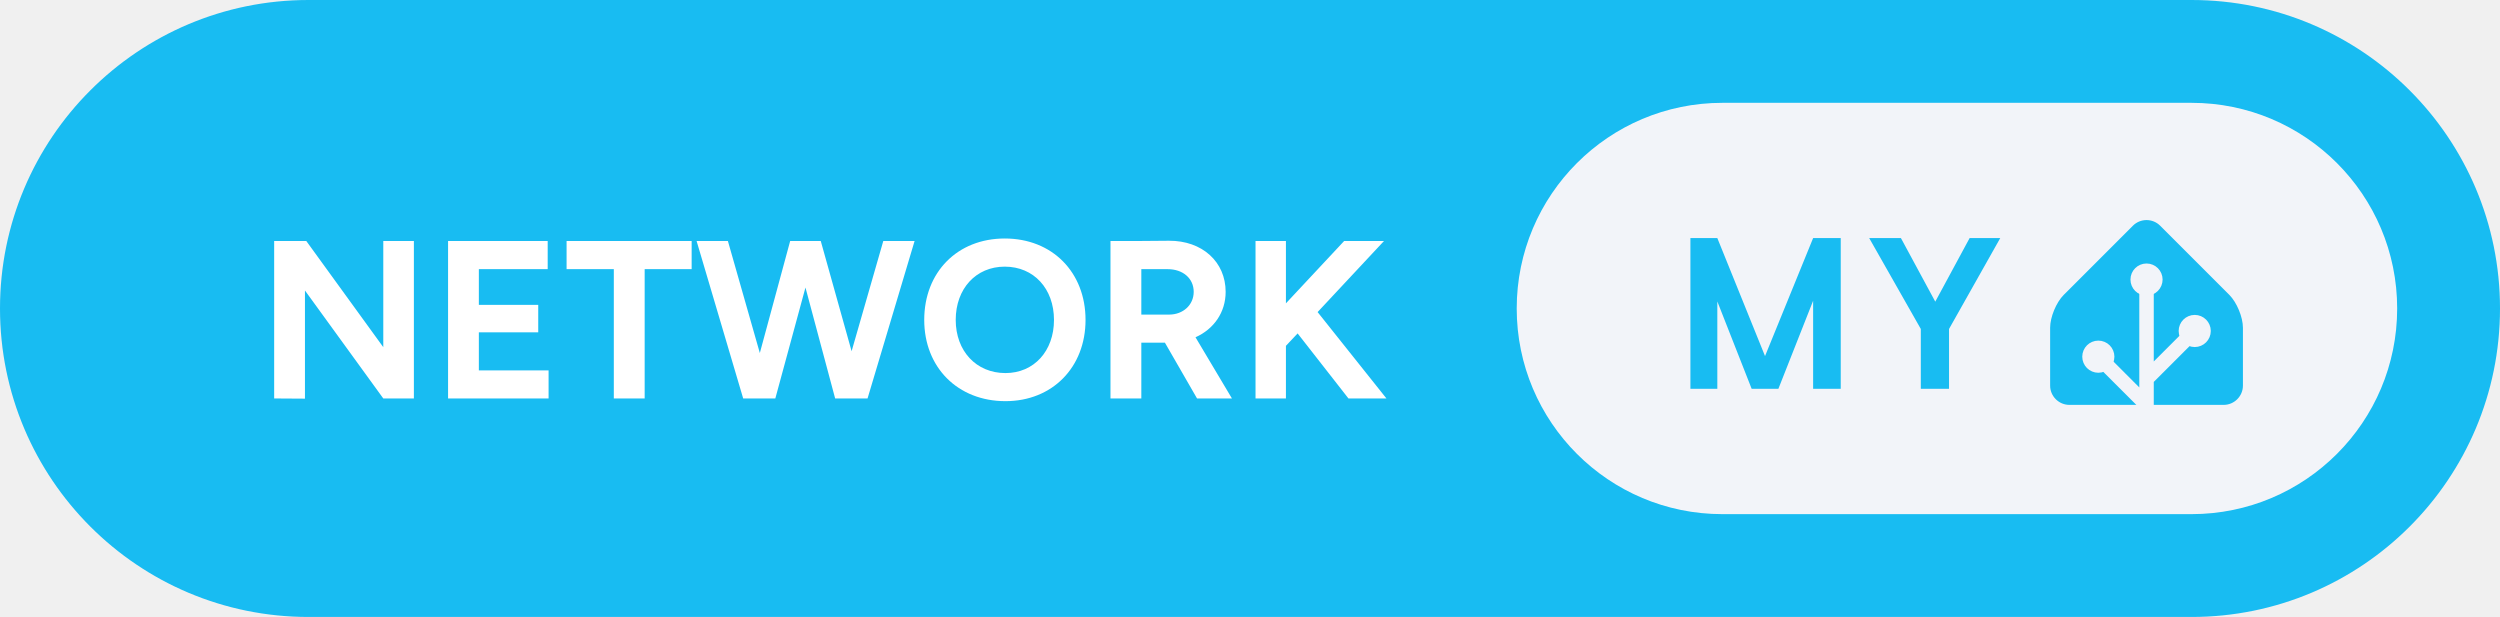
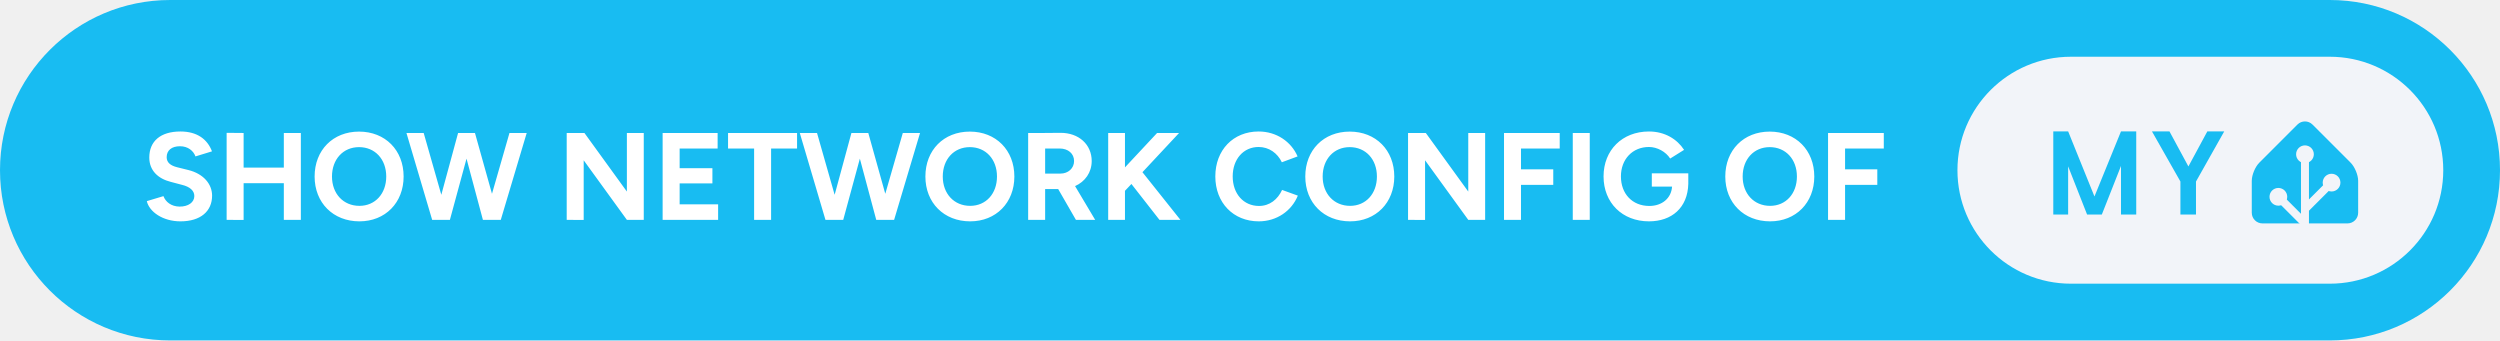
- <svg xmlns="http://www.w3.org/2000/svg" width="194.5" height="48" aria-label="Network My Home Assistant" style="border-radius:24px" viewBox="0 0 389 96">
-   <rect width="389" height="96" fill="#18BCF2" rx="48" />
-   <path fill="#fff" d="m42.66 62 4.79.03V45.2L59.64 62h4.76V37.5h-4.76v16.52L47.66 37.5h-5Zm27.06 0h15.64v-4.37H74.51v-5.92h9.24v-4.27h-9.24v-5.56h10.71V37.5h-15.5Zm25.79 0h4.8V41.88h7.31V37.5H88.16v4.38h7.35Zm20.13 0h5l4.69-17.26L129.95 62h5.04l7.32-24.5h-4.87l-4.93 17.15-4.8-17.15h-4.76l-4.72 17.43-4.97-17.43h-4.87Zm40.81.42c7.28 0 12.46-5.25 12.46-12.64 0-7.42-5.18-12.67-12.57-12.67-7.35 0-12.53 5.22-12.53 12.67 0 7.39 5.22 12.64 12.64 12.64Zm0-4.37c-4.55 0-7.74-3.43-7.74-8.27 0-4.86 3.15-8.29 7.63-8.29 4.52 0 7.66 3.43 7.66 8.29 0 4.84-3.11 8.27-7.55 8.27ZM172.79 62h4.8v-8.68h3.67l5 8.68h5.43l-5.67-9.52c2.83-1.26 4.69-3.85 4.69-7.07 0-4.66-3.64-7.98-8.82-7.95l-4.86.04h-4.24Zm8.89-20.12c2.38 0 4.06 1.43 4.06 3.53 0 2.06-1.68 3.54-3.81 3.54h-4.34v-7.07ZM195.36 62h4.73v-8.19l1.82-1.93L209.82 62h5.91l-10.71-13.44 10.33-11.06h-6.2l-9.06 9.7v-9.7h-4.73Z" />
-   <g style="transform:translate(-108px,0)">
+ <svg xmlns="http://www.w3.org/2000/svg" width="352.5" height="48" aria-label="show network config of My Home Assistant" style="border-radius:24px" viewBox="0 0 705 96">
+   <rect width="705" height="96" fill="#18BCF2" rx="48" />
+   <path fill="#fff" d="M50.89 62.42c5.7 0 8.92-2.87 8.92-7.25 0-3.25-2.41-6.15-6.65-7.21l-3.22-.8c-1.82-.46-2.94-1.3-2.94-2.83 0-1.93 1.4-3.09 3.75-3.09 2.27 0 3.81 1.3 4.37 2.87l4.66-1.43c-1.3-3.43-4.2-5.6-8.89-5.6-5.61 0-8.79 2.73-8.79 7.35 0 3.64 2.45 5.95 6.06 6.86l3.18.84c2.17.53 3.46 1.61 3.46 3.15 0 1.78-1.71 3.01-4.19 2.98-2.35-.04-3.92-1.34-4.52-2.95l-4.69 1.41c.7 3.01 4.51 5.7 9.49 5.7ZM63.91 62l4.79.03V51.67h11.34V62h4.8V37.5h-4.8v9.77H68.7V37.5l-4.79-.04Zm37.45.42c7.28 0 12.46-5.25 12.46-12.64 0-7.42-5.18-12.67-12.57-12.67-7.35 0-12.53 5.22-12.53 12.67 0 7.39 5.22 12.64 12.64 12.64Zm0-4.37c-4.55 0-7.74-3.43-7.74-8.27 0-4.86 3.15-8.29 7.63-8.29 4.52 0 7.67 3.43 7.67 8.29 0 4.84-3.12 8.27-7.56 8.27ZM121.87 62h5l4.69-17.26L136.18 62h5.04l7.31-24.5h-4.86l-4.93 17.15-4.8-17.15h-4.76l-4.73 17.43-4.97-17.43h-4.86Zm37.94 0 4.79.03V45.2L176.78 62h4.76V37.5h-4.76v16.52L164.81 37.5h-5Zm27.05 0h15.65v-4.37h-10.85v-5.92h9.24v-4.27h-9.24v-5.56h10.71V37.5h-15.51Zm25.8 0h4.79V41.88h7.32V37.5h-19.46v4.38h7.35Zm20.12 0h5.01l4.69-17.26L247.1 62h5.04l7.31-24.5h-4.86l-4.94 17.15-4.79-17.15h-4.76l-4.73 17.43-4.97-17.43h-4.86Zm40.81.42c7.28 0 12.46-5.25 12.46-12.64 0-7.42-5.18-12.67-12.56-12.67-7.36 0-12.53 5.22-12.53 12.67 0 7.39 5.21 12.64 12.63 12.64Zm0-4.37c-4.55 0-7.73-3.43-7.73-8.27 0-4.86 3.14-8.29 7.63-8.29 4.51 0 7.66 3.43 7.66 8.29 0 4.84-3.11 8.27-7.56 8.27ZM289.94 62h4.79v-8.68h3.68l5 8.68h5.43l-5.67-9.52c2.83-1.26 4.69-3.85 4.69-7.07 0-4.66-3.64-7.98-8.82-7.95l-4.87.04h-4.23Zm8.89-20.12c2.38 0 4.06 1.43 4.06 3.53 0 2.06-1.68 3.54-3.82 3.54h-4.34v-7.07ZM312.51 62h4.73v-8.19l1.82-1.93L326.97 62h5.91l-10.71-13.44L332.5 37.5h-6.2l-9.06 9.7v-9.7h-4.73Zm42.46.42c5.07 0 9.27-2.94 11.02-7.25l-4.44-1.61c-1.23 2.67-3.5 4.52-6.51 4.52-4.35 0-7.42-3.43-7.42-8.33 0-4.87 3.04-8.3 7.31-8.3 2.91 0 5.32 1.72 6.55 4.31l4.44-1.65c-1.79-4.16-5.95-7.03-10.99-7.03-7.18 0-12.21 5.25-12.21 12.67s5.07 12.67 12.25 12.67Zm25.76 0c7.27 0 12.46-5.25 12.46-12.64 0-7.42-5.19-12.67-12.57-12.67-7.35 0-12.53 5.22-12.53 12.67 0 7.39 5.22 12.64 12.64 12.64Zm0-4.37c-4.55 0-7.74-3.43-7.74-8.27 0-4.86 3.15-8.29 7.63-8.29 4.51 0 7.67 3.43 7.67 8.29 0 4.84-3.12 8.27-7.56 8.27ZM397.07 62l4.8.03V45.2L414.05 62h4.76V37.5h-4.76v16.52L402.08 37.5h-5.01Zm27.06 0h4.79v-9.87h9.1v-4.38h-9.1v-5.87h10.92V37.5h-15.71Zm19.39 0h4.79V37.5h-4.79Zm21.49.42c6.4 0 10.92-3.82 11.09-10.57v-2.97h-10.29v3.74h5.71c-.21 3.29-2.84 5.46-6.41 5.46-4.83 0-8.01-3.46-8.01-8.33s3.29-8.3 7.91-8.3c2.31 0 4.76 1.33 5.98 3.26l3.92-2.45c-1.96-3.01-5.42-5.18-9.9-5.18-7.53 0-12.81 5.25-12.81 12.67s5.28 12.67 12.81 12.67Zm34.16 0c7.27 0 12.46-5.25 12.46-12.64 0-7.42-5.19-12.67-12.57-12.67-7.35 0-12.53 5.22-12.53 12.67 0 7.39 5.22 12.64 12.64 12.64Zm0-4.37c-4.55 0-7.74-3.43-7.74-8.27 0-4.86 3.15-8.29 7.63-8.29 4.51 0 7.67 3.43 7.67 8.29 0 4.84-3.12 8.27-7.56 8.27ZM515.51 62h4.8v-9.87h9.09v-4.38h-9.09v-5.87h10.92V37.5h-15.72Z" />
+   <g style="transform:translate(208px,0)">
    <rect width="137" height="64" x="344" y="16" fill="#F2F4F9" rx="32" />
    <path fill="#18BCF2" d="M394.419 37.047V60.5h-4.297V46.797L384.716 60.5h-4.157l-5.343-13.594V60.5h-4.188V37.047h4.188l7.422 18.36 7.484-18.36h4.297Zm9.365 0 5.344 9.89 5.344-9.89h4.766l-7.969 14.14V60.5h-4.391v-9.313l-8.031-14.14h4.937ZM457 60c0 1.65-1.35 3-3 3h-24c-1.65 0-3-1.35-3-3v-9c0-1.65.95-3.95 2.12-5.12l10.76-10.76a3 3 0 0 1 4.24 0l10.76 10.76c1.17 1.17 2.12 3.47 2.12 5.12v9Z" />
    <path fill="#F2F4F9" stroke="#F2F4F9" d="M442 45.5a2 2 0 1 0 0-4 2 2 0 0 0 0 4Z" />
    <path fill="#F2F4F9" stroke="#F2F4F9" stroke-miterlimit="10" d="M449.5 53.5a2 2 0 1 0 0-4 2 2 0 0 0 0 4ZM434.5 57.5a2 2 0 1 0 0-4 2 2 0 0 0 0 4Z" />
    <path fill="none" stroke="#F2F4F9" stroke-miterlimit="10" stroke-width="2.25" d="M442 43.48V63l-7.5-7.5M449.5 51.46l-7.41 7.41" />
  </g>
</svg>
